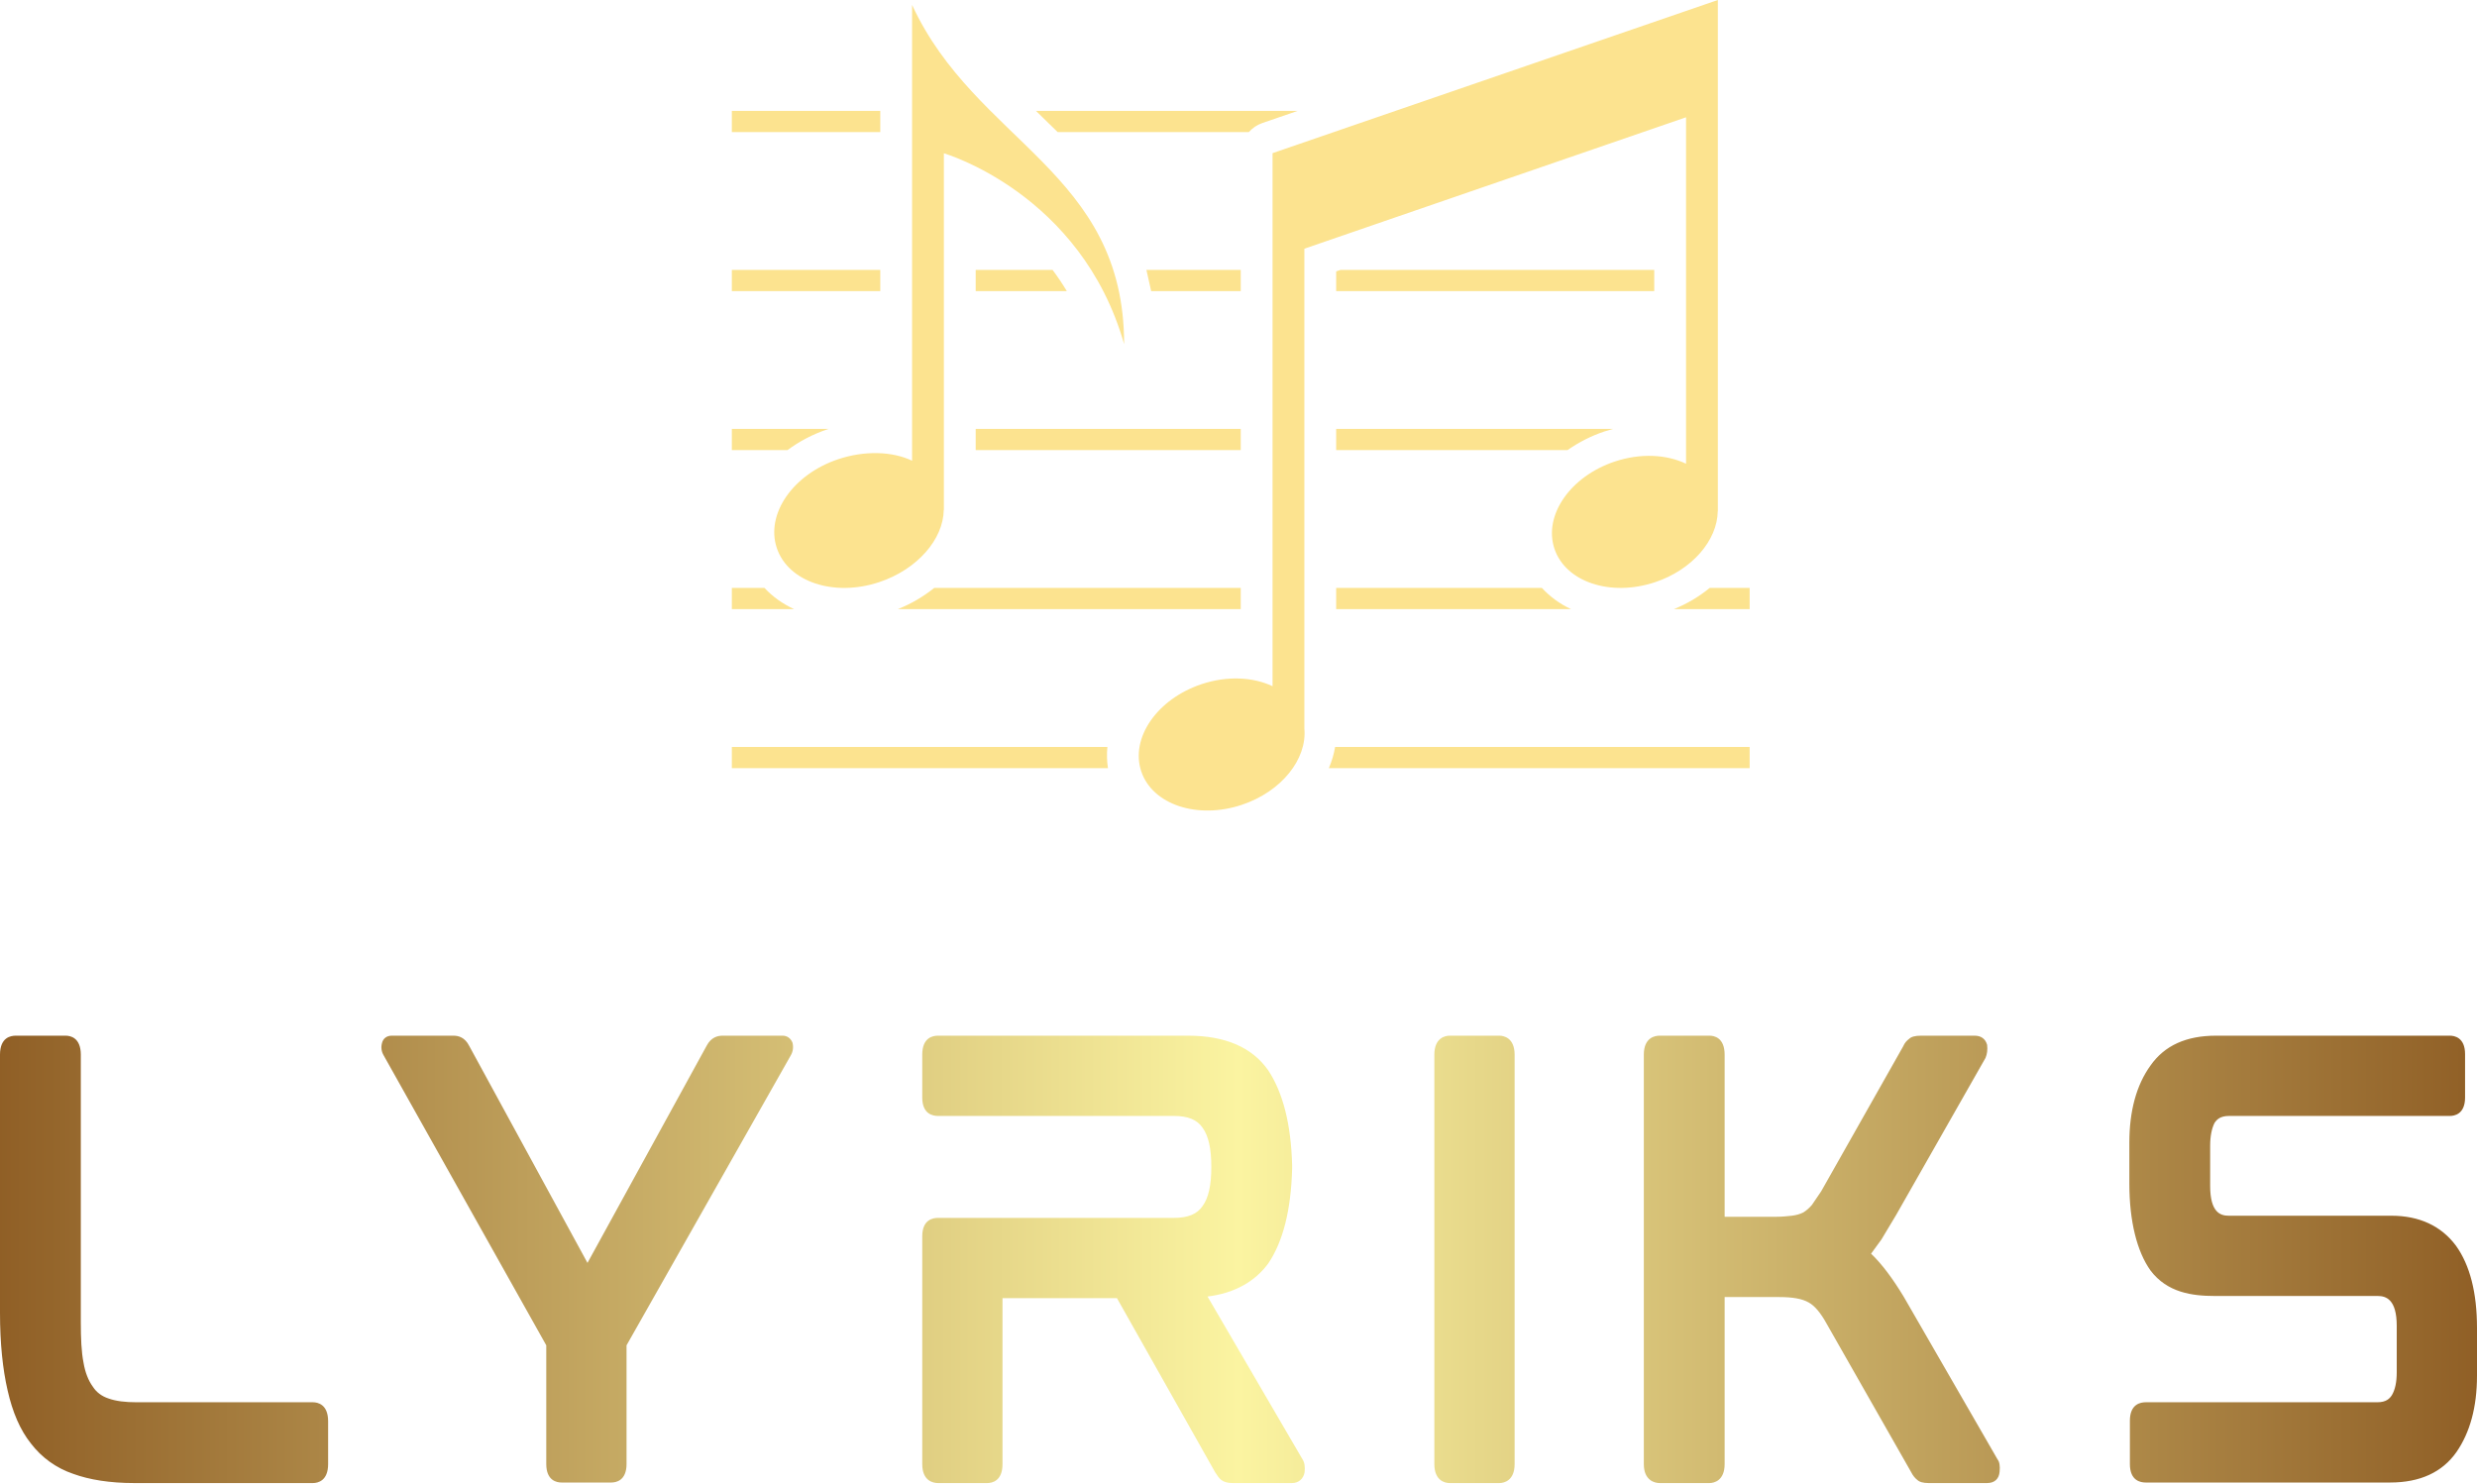
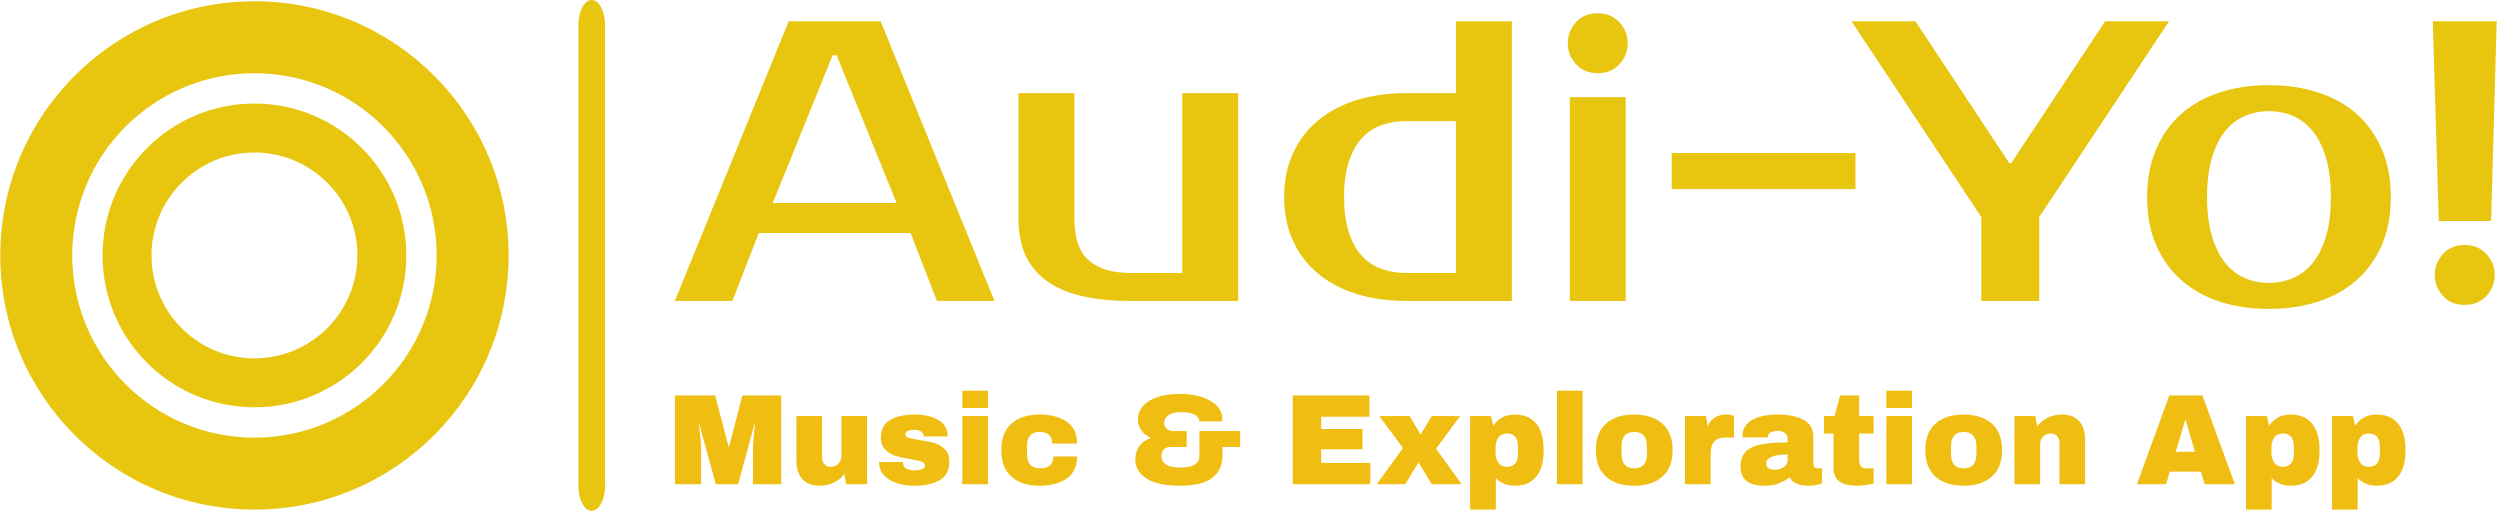
- <svg xmlns="http://www.w3.org/2000/svg" width="220" height="131.741">
-   <defs>
-     <linearGradient id="A">
-       <stop stop-color="#8f5e25" offset="0" />
-       <stop stop-color="#fbf4a1" offset=".5" />
-       <stop stop-color="#8f5e25" offset="1" />
-     </linearGradient>
-   </defs>
-   <path d="M95 8.539L53 22.986V73.27c-1.832-.864-4.27-1.001-6.694-.193-4.192 1.397-6.74 5.078-5.692 8.222s5.295 4.559 9.487 3.162c3.742-1.247 6.166-4.314 5.899-7.195V32l36-12.397v32.681c-1.835-.876-4.286-1.019-6.722-.207-4.192 1.397-6.74 5.078-5.692 8.222s5.295 4.559 9.487 3.162c3.525-1.175 5.878-3.965 5.918-6.692H95V8.539zM19 9v43c-1.869-.892-4.481-.971-6.963-.143-4.269 1.423-6.865 5.172-5.798 8.374s5.393 4.644 9.663 3.221c3.59-1.197 6.047-4.038 6.087-6.816H22V23s12.926 3.741 17 18c0-16.296-14-19-20-32zm18.423 70H2v2h35.476a7.75 7.75 0 0 1-.053-2zM98 81v-2H58.9a8.66 8.66 0 0 1-.591 2H98zM5.078 64H2v2h5.87c-1.081-.501-2.028-1.176-2.792-2zM98 66v-2h-3.769c-.978.804-2.112 1.487-3.377 2H98zm-19.599-2H59v2h22.155a8.74 8.74 0 0 1-2.754-2zM21.09 64a13.4 13.4 0 0 1-3.433 2H50v-2H21.09zM25 49h25v2H25zm-13.875 0H2v2h5.25c1.106-.825 2.395-1.508 3.839-1.99.012-.004.024-.006.036-.01zM59 51h21.822a13.5 13.5 0 0 1 3.507-1.769l.796-.231H59v2zM32.25 34H25v2h8.595c-.427-.712-.877-1.378-1.345-2zM2 34h14v2H2zm57 2h30v-2H59.406l-.406.14zm-17.449 0H50v-2h-8.898l.449 2zm-8.817-15h18.028a2.99 2.99 0 0 1 1.263-.851L55.366 19h-24.68l2.048 2zM2 19h14v2H2z" transform="matrix(.941663 0 0 .941663 63.11667 -8.040863)" fill="#fce38f" />
-   <path d="M26.28 34.08c.36 0 1.12.16 1.12 1.4v3.16c0 1.24-.76 1.4-1.12 1.4h-13.2c-1.76 0-3.28-.24-4.48-.68a6.55 6.55 0 0 1-3.12-2.24c-.8-1-1.36-2.32-1.72-3.92-.36-1.56-.56-3.48-.56-5.72V8.44c0-1.28.8-1.4 1.16-1.4h3.68c.32 0 1.12.12 1.12 1.4v19.72c0 1.2.04 2.2.2 3 .12.72.36 1.32.68 1.76.28.44.68.72 1.16.88.56.2 1.24.28 2.08.28h13zM60.929 7.04c.32 0 .6.2.72.52.08.32.04.64-.12.92l-12.12 21.4v8.76c0 1.24-.8 1.36-1.12 1.36h-3.68c-.32 0-1.12-.12-1.12-1.36v-8.76l-12-21.4a1.15 1.15 0 0 1-.12-.88c.08-.36.36-.56.72-.56h4.56c.36 0 .84.12 1.16.76l8.72 16 8.8-16.04c.32-.6.8-.72 1.16-.72h4.44zm38.329 31.24c.16.24.2.56.16.96-.08.48-.44.8-.92.8h-4.4c-.36 0-.64-.08-.84-.24-.16-.12-.28-.32-.44-.56l-7.24-12.84h-8.44v12.24c0 1.24-.76 1.4-1.12 1.4h-3.64c-.36 0-1.16-.16-1.16-1.4v-16.8c0-1.24.8-1.36 1.16-1.36h17.4c1.04 0 1.72-.28 2.12-.88.44-.6.64-1.56.64-2.88s-.2-2.28-.64-2.88c-.4-.6-1.08-.88-2.12-.88h-17.4c-.36 0-1.16-.12-1.16-1.36V8.44c0-1.28.8-1.4 1.16-1.4h18.44c2.72 0 4.72.84 5.92 2.56 1.08 1.64 1.68 3.96 1.76 7v.24c-.08 3.08-.68 5.4-1.76 7-1 1.36-2.52 2.2-4.48 2.44zm14.529-31.24c.32 0 1.12.16 1.12 1.4v30.2c0 1.24-.8 1.4-1.12 1.4h-3.68c-.32 0-1.12-.16-1.12-1.4V8.44c0-1.24.8-1.4 1.12-1.4h3.68zm29.809 19.24l6.92 12c.16.2.2.52.16.92-.04.52-.36.84-.92.84h-4.32c-.4 0-.68-.08-.84-.24-.16-.12-.32-.32-.44-.56l-6.24-10.96c-.44-.8-.88-1.32-1.32-1.56-.48-.28-1.2-.4-2.16-.4h-4.04v12.32c0 1.24-.8 1.4-1.12 1.4h-3.68c-.32 0-1.16-.16-1.16-1.4V8.44c0-1.28.84-1.4 1.16-1.4h3.68c.32 0 1.12.12 1.12 1.4V20.4h3.68c.52 0 .96-.04 1.28-.08s.6-.12.84-.24c.2-.12.44-.32.64-.56l.68-1 6.04-10.68c.12-.28.28-.44.44-.56.16-.16.44-.24.88-.24h3.96c.48 0 .8.24.92.68.04.36 0 .68-.12.96l-6.6 11.6-1.08 1.8-.76 1.04c.8.76 1.6 1.84 2.4 3.16zm35.969-5.96c2.08 0 3.68.76 4.76 2.2 1.04 1.44 1.56 3.48 1.56 6.08v3.52c0 2.32-.52 4.2-1.52 5.64-1.04 1.48-2.68 2.24-4.88 2.24h-18.04c-.36 0-1.16-.12-1.16-1.36v-3.2c0-1.24.8-1.36 1.16-1.36h17.08c.68 0 .92-.28 1.08-.52.24-.4.36-.96.36-1.68v-3.44c0-1.96-.8-2.2-1.4-2.2h-12c-1.68 0-3.52-.24-4.76-1.88-1-1.4-1.56-3.64-1.56-6.4v-3.04c0-2.32.52-4.24 1.56-5.68 1.04-1.48 2.64-2.2 4.84-2.2h17.24c.32 0 1.12.12 1.12 1.36v3.2c0 1.24-.8 1.36-1.12 1.36h-16.28c-.68 0-.92.28-1.08.52-.2.4-.32.96-.32 1.68v2.96c0 1.96.76 2.2 1.36 2.2h12z" transform="matrix(1.204259 0 0 1.204259 -3.853629 83.52203)" fill="url(#A)" />
+ <svg xmlns="http://www.w3.org/2000/svg" version="1.1" width="2000" height="409" viewBox="0 0 2000 409">
+   <g transform="matrix(1,0,0,1,-1.212121,-0.1564475)">
+     <svg viewBox="0 0 396 81" data-background-color="#ffffff" preserveAspectRatio="xMidYMid meet" height="409" width="2000">
+       <defs />
+       <g id="tight-bounds" transform="matrix(1,0,0,1,0.24,0.03098349)">
+         <svg viewBox="0 0 395.52 80.938" height="80.938" width="395.52">
+           <g>
+             <svg viewBox="0 0 541.969 110.907" height="80.938" width="395.52">
+               <g>
+                 <rect width="5.788" height="110.907" x="125.508" y="0" fill="#e8c50f" opacity="1" stroke-width="0" stroke="transparent" fill-opacity="1" class="rect-si-0" data-fill-palette-color="primary" rx="1%" id="si-0" data-palette-color="#e8c50f" />
+               </g>
+               <g transform="matrix(1,0,0,1,146.4485,0.2758876)">
+                 <svg viewBox="0 0 395.52 110.355" height="110.355" width="395.52">
+                   <g>
+                     <svg viewBox="0 0 395.52 110.355" height="110.355" width="395.52">
+                       <g>
+                         <svg viewBox="0 0 395.52 69.389" height="69.389" width="395.52">
+                           <g transform="matrix(1,0,0,1,0,0)">
+                             <svg width="395.52" viewBox="0.5 -36 228 37" height="69.389" data-palette-color="#e8c50f">
+                               <svg />
+                               <g class="undefined-text-0" data-fill-palette-color="primary" id="text-0">
+                                 <path d="M20.25-30.75l-7.5 18.5h15.5l-7.5-18.5zM14.75-35h11.5l14.25 35h-7.2l-3.3-8.5h-19l-3.3 8.5h-7.2zM43.5-10.25v-15.75h7v15.75c0 2.4 0.6 4.123 1.8 5.17 1.2 1.053 2.933 1.58 5.2 1.58v0h6.5v-22.5h7v26h-13.5c-4.767 0-8.293-0.86-10.58-2.58-2.28-1.713-3.42-4.27-3.42-7.67zM92-3.5h6.25v-19h-6.25c-1.133 0-2.173 0.173-3.12 0.52-0.953 0.353-1.773 0.913-2.46 1.68-0.68 0.767-1.21 1.75-1.59 2.95-0.387 1.2-0.58 2.65-0.58 4.35v0c0 1.7 0.193 3.15 0.58 4.35 0.38 1.2 0.91 2.183 1.59 2.95 0.687 0.767 1.507 1.323 2.46 1.67 0.947 0.353 1.987 0.53 3.12 0.53zM105.25 0h-13.25c-2.3 0-4.393-0.3-6.28-0.9-1.88-0.6-3.487-1.467-4.82-2.6-1.333-1.133-2.357-2.5-3.07-4.1-0.72-1.6-1.08-3.4-1.08-5.4v0c0-2 0.36-3.8 1.08-5.4 0.713-1.6 1.737-2.967 3.07-4.1 1.333-1.133 2.94-2 4.82-2.6 1.887-0.6 3.98-0.9 6.28-0.9v0h6.25v-9h7zM119.5-25.5v25.5h-7v-25.5zM119.75-32.25v0c0 1-0.343 1.873-1.03 2.62-0.68 0.753-1.587 1.13-2.72 1.13v0c-1.133 0-2.04-0.377-2.72-1.13-0.687-0.747-1.03-1.62-1.03-2.62v0c0-1 0.343-1.877 1.03-2.63 0.68-0.747 1.587-1.12 2.72-1.12v0c1.1 0 2 0.373 2.7 1.12 0.7 0.753 1.05 1.63 1.05 2.63zM148.25-18.5v4.5h-23v-4.5zM187.5-35l-16.25 24.5v10.5h-7.25v-10.5l-16.25-24.5h8l11.75 17.75h0.25l11.75-17.75zM200-2.25v0c1.067 0 2.067-0.2 3-0.6 0.933-0.4 1.75-1.027 2.45-1.88 0.7-0.847 1.26-1.953 1.68-3.32 0.413-1.367 0.62-3.017 0.62-4.95v0c0-1.933-0.207-3.583-0.62-4.95-0.42-1.367-0.98-2.477-1.68-3.33-0.7-0.847-1.517-1.47-2.45-1.87-0.933-0.4-1.933-0.6-3-0.6v0c-1.067 0-2.067 0.2-3 0.6-0.933 0.4-1.75 1.023-2.45 1.87-0.7 0.853-1.257 1.963-1.67 3.33-0.42 1.367-0.63 3.017-0.63 4.95v0c0 1.933 0.21 3.583 0.63 4.95 0.413 1.367 0.97 2.473 1.67 3.32 0.7 0.853 1.517 1.48 2.45 1.88 0.933 0.4 1.933 0.6 3 0.6zM200-27v0c2.233 0 4.293 0.307 6.18 0.92 1.88 0.62 3.487 1.52 4.82 2.7 1.333 1.187 2.377 2.653 3.13 4.4 0.747 1.753 1.12 3.747 1.12 5.98v0c0 2.267-0.373 4.267-1.12 6-0.753 1.733-1.797 3.19-3.13 4.37-1.333 1.187-2.94 2.09-4.82 2.71-1.887 0.613-3.947 0.92-6.18 0.92v0c-2.267 0-4.333-0.307-6.2-0.92-1.867-0.62-3.467-1.523-4.8-2.71-1.333-1.18-2.373-2.637-3.12-4.37-0.753-1.733-1.13-3.733-1.13-6v0c0-2.233 0.377-4.227 1.13-5.98 0.747-1.747 1.787-3.213 3.12-4.4 1.333-1.18 2.933-2.08 4.8-2.7 1.867-0.613 3.933-0.92 6.2-0.92zM227.8-10h-6.55l-0.75-25h8zM228.25-3.25v0c0 1-0.343 1.873-1.03 2.62-0.68 0.753-1.587 1.13-2.72 1.13v0c-1.133 0-2.04-0.377-2.72-1.13-0.687-0.747-1.03-1.62-1.03-2.62v0c0-1 0.343-1.877 1.03-2.63 0.68-0.747 1.587-1.12 2.72-1.12v0c1.1 0 2 0.373 2.7 1.12 0.7 0.753 1.05 1.63 1.05 2.63z" data-fill-palette-color="primary" fill="#e8c50f" opacity="1" />
+                               </g>
+                             </svg>
+                           </g>
+                         </svg>
+                       </g>
+                       <g transform="matrix(1,0,0,1,0,84.54207)">
+                         <svg viewBox="0 0 375.744 25.813" height="25.813" width="375.744">
+                           <g transform="matrix(1,0,0,1,0,0)">
+                             <svg width="375.744" viewBox="3 -36.25 670.99 46.1" height="25.813" data-palette-color="#f0be12">
+                               <path d="M44.2 0L33.25 0 33.25-12.4Q33.25-14.7 33.43-17.13 33.6-19.55 33.8-21.2 34-22.85 34.05-23.3L34.05-23.3 33.85-23.3 27.5 0 18.85 0 12.45-23.25 12.25-23.25Q12.3-22.8 12.53-21.18 12.75-19.55 12.95-17.13 13.15-14.7 13.15-12.4L13.15-12.4 13.15 0 3 0 3-34.4 18.6-34.4 23.8-14.55 24-14.55 29.15-34.4 44.2-34.4 44.2 0ZM77.5 0L69.35 0 68.7-4Q67.15-1.85 64.62-0.63 62.1 0.6 59.3 0.6L59.3 0.6Q54.7 0.6 52.4-1.95 50.1-4.5 50.1-9.3L50.1-9.3 50.1-26.4 60.05-26.4 60.05-10.5Q60.05-8.8 60.92-7.78 61.8-6.75 63.4-6.75L63.4-6.75Q65.25-6.75 66.4-7.95 67.55-9.15 67.55-10.9L67.55-10.9 67.55-26.4 77.5-26.4 77.5 0ZM96.1-27Q101.4-27 105.07-24.93 108.75-22.85 108.75-18.5L108.75-18.5 99.5-18.5Q99.5-19.95 98.2-20.55L98.2-20.55Q97.3-21.05 95.95-21.05L95.95-21.05Q92.35-21.05 92.35-19.35L92.35-19.35Q92.35-18.4 93.6-18 94.85-17.6 97.7-17.15L97.7-17.15Q101.2-16.65 103.55-15.98 105.9-15.3 107.65-13.58 109.4-11.85 109.4-8.75L109.4-8.75Q109.4-3.7 105.62-1.55 101.85 0.6 95.75 0.6L95.75 0.6Q92.25 0.6 89.15-0.38 86.05-1.35 84.1-3.4 82.15-5.45 82.15-8.6L82.15-8.6 91.4-8.6 91.4-8.4Q91.45-6.7 92.82-6.03 94.2-5.35 95.75-5.35L95.75-5.35Q99.9-5.35 99.9-7.3L99.9-7.3Q99.9-8.3 98.6-8.75 97.3-9.2 94.35-9.7L94.35-9.7Q90.8-10.3 88.52-11 86.25-11.7 84.55-13.38 82.85-15.05 82.85-18.05L82.85-18.05Q82.85-22.9 86.52-24.95 90.2-27 96.1-27L96.1-27ZM124.39-29.5L114.44-29.5 114.44-36.25 124.39-36.25 124.39-29.5ZM124.39 0L114.44 0 114.44-26.4 124.39-26.4 124.39 0ZM144.39-27Q150.89-27 154.92-24.23 158.94-21.45 158.94-15.75L158.94-15.75 149.29-15.75Q149.29-20.25 144.39-20.25L144.39-20.25Q139.49-20.25 139.49-14.6L139.49-14.6 139.49-11.75Q139.49-6.15 144.59-6.15L144.59-6.15Q149.69-6.15 149.69-10.75L149.69-10.75 158.94-10.75Q158.94-5 154.92-2.2 150.89 0.6 144.39 0.6L144.39 0.6Q137.44 0.6 133.49-2.9 129.54-6.4 129.54-13.2L129.54-13.2Q129.54-20 133.49-23.5 137.44-27 144.39-27L144.39-27ZM198.59-35Q203.69-35 207.44-33.75 211.19-32.5 213.19-30.35 215.19-28.2 215.19-25.6L215.19-25.6 215.19-24.35 206.34-24.35Q206.34-25.9 204.51-26.93 202.69-27.95 199.24-27.95L199.24-27.95Q196.04-27.95 194.36-26.73 192.69-25.5 192.69-23.75L192.69-23.75Q192.69-22.2 193.71-21.4 194.74-20.6 196.24-20.6L196.24-20.6 201.44-20.6 201.44-14.45 195.14-14.45Q193.59-14.45 192.61-13.53 191.64-12.6 191.64-10.85L191.64-10.85Q191.64-8.8 193.36-7.63 195.09-6.45 198.84-6.45L198.84-6.45Q206.34-6.45 206.34-10.9L206.34-10.9 206.34-20.6 222.14-20.6 222.14-14.45 215.29-14.45 215.29-11.1Q215.29-5.5 211.31-2.45 207.34 0.6 198.89 0.6L198.89 0.6Q190.19 0.6 185.84-2.2 181.49-5 181.49-9.6L181.49-9.6Q181.49-12.6 183.06-14.78 184.64-16.95 187.49-17.85L187.49-17.85 187.49-18.05Q185.34-18.85 183.91-20.8 182.49-22.75 182.49-25.15L182.49-25.15Q182.49-27.85 184.31-30.1 186.14-32.35 189.79-33.68 193.44-35 198.59-35L198.59-35ZM242.53 0L242.53-34.4 272.28-34.4 272.28-26.15 253.58-26.15 253.58-21.4 269.58-21.4 269.58-13.5 253.58-13.5 253.58-8.25 272.63-8.25 272.63 0 242.53 0ZM298.13-13.75L308.03 0 296.43 0 291.43-8.3 291.23-8.3 286.18 0 275.13 0 285.28-14 276.13-26.4 287.83-26.4 292.03-19.4 292.23-19.4 296.43-26.4 307.43-26.4 298.13-13.75ZM328.68-27Q334.03-27 336.93-23.5 339.83-20 339.83-13.15L339.83-13.15Q339.83-6.35 336.93-2.88 334.03 0.6 328.68 0.6L328.68 0.6Q324.08 0.6 321.28-2.4L321.28-2.4 321.28 9.85 311.33 9.85 311.33-26.4 319.43-26.4 320.28-22.65Q323.18-27 328.68-27L328.68-27ZM325.58-19.65Q323.38-19.65 322.28-18.1 321.18-16.55 321.18-14.05L321.18-14.05 321.18-12.4Q321.18-9.9 322.28-8.33 323.38-6.75 325.58-6.75L325.58-6.75Q329.88-6.75 329.88-11.9L329.88-11.9 329.88-14.55Q329.88-19.65 325.58-19.65L325.58-19.65ZM354.92 0L344.97 0 344.97-36.25 354.92-36.25 354.92 0ZM374.92-27Q381.87-27 385.85-23.48 389.82-19.95 389.82-13.2L389.82-13.2Q389.82-6.45 385.85-2.93 381.87 0.6 374.92 0.6L374.92 0.6Q367.97 0.6 364.02-2.9 360.07-6.4 360.07-13.2L360.07-13.2Q360.07-20 364.02-23.5 367.97-27 374.92-27L374.92-27ZM374.92-20.25Q370.02-20.25 370.02-14.6L370.02-14.6 370.02-11.75Q370.02-6.15 374.92-6.15L374.92-6.15Q379.87-6.15 379.87-11.75L379.87-11.75 379.87-14.6Q379.87-20.25 374.92-20.25L374.92-20.25ZM410.67-27.05Q411.82-27.05 412.72-26.78 413.62-26.5 413.62-26.45L413.62-26.45 413.62-18.1 410.42-18.1Q407.32-18.1 405.94-16.5 404.57-14.9 404.57-11.75L404.57-11.75 404.57 0 394.62 0 394.62-26.4 402.77-26.4 403.42-22.4Q404.32-24.7 406.27-25.88 408.22-27.05 410.67-27.05L410.67-27.05ZM430.72-27Q436.77-27 440.57-24.98 444.37-22.95 444.37-18.4L444.37-18.4 444.37-8.1Q444.37-7.25 444.77-6.7 445.17-6.15 445.97-6.15L445.97-6.15 447.77-6.15 447.77-0.4Q447.62-0.3 446.99-0.08 446.37 0.15 445.22 0.38 444.07 0.6 442.57 0.6L442.57 0.6Q439.67 0.6 437.79-0.28 435.92-1.15 435.22-2.7L435.22-2.7Q433.32-1.2 430.97-0.3 428.62 0.6 425.47 0.6L425.47 0.6Q416.17 0.6 416.17-6.8L416.17-6.8Q416.17-10.65 418.24-12.68 420.32-14.7 424.22-15.45 428.12-16.2 434.42-16.2L434.42-16.2 434.42-17.5Q434.42-19.05 433.34-19.85 432.27-20.65 430.57-20.65L430.57-20.65Q429.02-20.65 427.89-20.1 426.77-19.55 426.77-18.35L426.77-18.35 426.77-18.15 416.97-18.15Q416.92-18.4 416.92-18.85L416.92-18.85Q416.92-22.6 420.49-24.8 424.07-27 430.72-27L430.72-27ZM434.42-11.5Q430.17-11.5 428.14-10.58 426.12-9.65 426.12-8.1L426.12-8.1Q426.12-5.6 429.52-5.6L429.52-5.6Q431.47-5.6 432.94-6.65 434.42-7.7 434.42-9.25L434.42-9.25 434.42-11.5ZM462.16-26.4L467.76-26.4 467.76-19.65 462.16-19.65 462.16-9.6Q462.16-7.8 462.76-6.98 463.36-6.15 464.96-6.15L464.96-6.15 467.76-6.15 467.76-0.3Q466.56 0.1 464.66 0.35 462.76 0.6 461.36 0.6L461.36 0.6Q456.96 0.6 454.59-1 452.21-2.6 452.21-6.45L452.21-6.45 452.21-19.65 448.51-19.65 448.51-26.4 452.61-26.4 454.76-34.4 462.16-34.4 462.16-26.4ZM482.66-29.5L472.71-29.5 472.71-36.25 482.66-36.25 482.66-29.5ZM482.66 0L472.71 0 472.71-26.4 482.66-26.4 482.66 0ZM502.66-27Q509.61-27 513.58-23.48 517.56-19.95 517.56-13.2L517.56-13.2Q517.56-6.45 513.58-2.93 509.61 0.6 502.66 0.6L502.66 0.6Q495.71 0.6 491.76-2.9 487.81-6.4 487.81-13.2L487.81-13.2Q487.81-20 491.76-23.5 495.71-27 502.66-27L502.66-27ZM502.66-20.25Q497.76-20.25 497.76-14.6L497.76-14.6 497.76-11.75Q497.76-6.15 502.66-6.15L502.66-6.15Q507.61-6.15 507.61-11.75L507.61-11.75 507.61-14.6Q507.61-20.25 502.66-20.25L502.66-20.25ZM540.56-27Q545.15-27 547.46-24.45 549.75-21.9 549.75-17.1L549.75-17.1 549.75 0 539.81 0 539.81-15.9Q539.81-17.6 538.93-18.63 538.06-19.65 536.46-19.65L536.46-19.65Q534.61-19.65 533.46-18.45 532.31-17.25 532.31-15.5L532.31-15.5 532.31 0 522.36 0 522.36-26.4 530.5-26.4 531.15-22.4Q532.71-24.5 535.23-25.75 537.75-27 540.56-27L540.56-27ZM607.8 0L596.1 0 594.65-4.85 582.6-4.85 581.15 0 569.85 0 582.4-34.4 595.25-34.4 607.8 0ZM588.55-24.8L584.9-12.55 592.35-12.55 588.75-24.8 588.55-24.8ZM629.5-27Q634.85-27 637.75-23.5 640.65-20 640.65-13.15L640.65-13.15Q640.65-6.35 637.75-2.88 634.85 0.6 629.5 0.6L629.5 0.6Q624.9 0.6 622.1-2.4L622.1-2.4 622.1 9.85 612.15 9.85 612.15-26.4 620.25-26.4 621.1-22.65Q624-27 629.5-27L629.5-27ZM626.4-19.65Q624.2-19.65 623.1-18.1 622-16.55 622-14.05L622-14.05 622-12.4Q622-9.9 623.1-8.33 624.2-6.75 626.4-6.75L626.4-6.75Q630.7-6.75 630.7-11.9L630.7-11.9 630.7-14.55Q630.7-19.65 626.4-19.65L626.4-19.65ZM662.84-27Q668.19-27 671.09-23.5 673.99-20 673.99-13.15L673.99-13.15Q673.99-6.35 671.09-2.88 668.19 0.6 662.84 0.6L662.84 0.6Q658.24 0.6 655.44-2.4L655.44-2.4 655.44 9.85 645.49 9.85 645.49-26.4 653.59-26.4 654.44-22.65Q657.34-27 662.84-27L662.84-27ZM659.74-19.65Q657.54-19.65 656.44-18.1 655.34-16.55 655.34-14.05L655.34-14.05 655.34-12.4Q655.34-9.9 656.44-8.33 657.54-6.75 659.74-6.75L659.74-6.75Q664.04-6.75 664.04-11.9L664.04-11.9 664.04-14.55Q664.04-19.65 659.74-19.65L659.74-19.65Z" opacity="1" transform="matrix(1,0,0,1,0,0)" fill="#f0be12" class="undefined-text-1" data-fill-palette-color="secondary" id="text-1" />
+                             </svg>
+                           </g>
+                         </svg>
+                       </g>
+                     </svg>
+                   </g>
+                 </svg>
+               </g>
+               <g transform="matrix(1,0,0,1,0,0.2758876)">
+                 <svg viewBox="0 0 110.355 110.355" height="110.355" width="110.355">
+                   <g>
+                     <svg version="1.1" x="0" y="0" viewBox="0 0 100 100" enable-background="new 0 0 100 100" xml:space="preserve" height="110.355" width="110.355" class="icon-icon-0" data-fill-palette-color="accent" id="icon-0">
+                       <path d="M50 0C22.386 0 0 22.386 0 50s22.386 50 50 50 50-22.386 50-50S77.614 0 50 0zM50 14.156c19.799 0 35.844 16.044 35.844 35.844 0 19.799-16.045 35.844-35.844 35.844-19.799 0-35.844-16.045-35.844-35.844C14.156 30.201 30.201 14.156 50 14.156zM50 20.125c-16.505 0-29.875 13.37-29.875 29.875S33.495 79.875 50 79.875 79.875 66.505 79.875 50 66.505 20.125 50 20.125zM50 29.75c11.178 0 20.25 9.072 20.25 20.25S61.178 70.25 50 70.25 29.75 61.178 29.75 50 38.822 29.75 50 29.75z" fill="#e8c50f" data-fill-palette-color="accent" />
+                     </svg>
+                     <g />
+                   </g>
+                 </svg>
+               </g>
+             </svg>
+           </g>
+         </svg>
+         <rect width="395.52" height="80.938" fill="none" stroke="none" visibility="hidden" />
+       </g>
+     </svg>
+   </g>
</svg>
